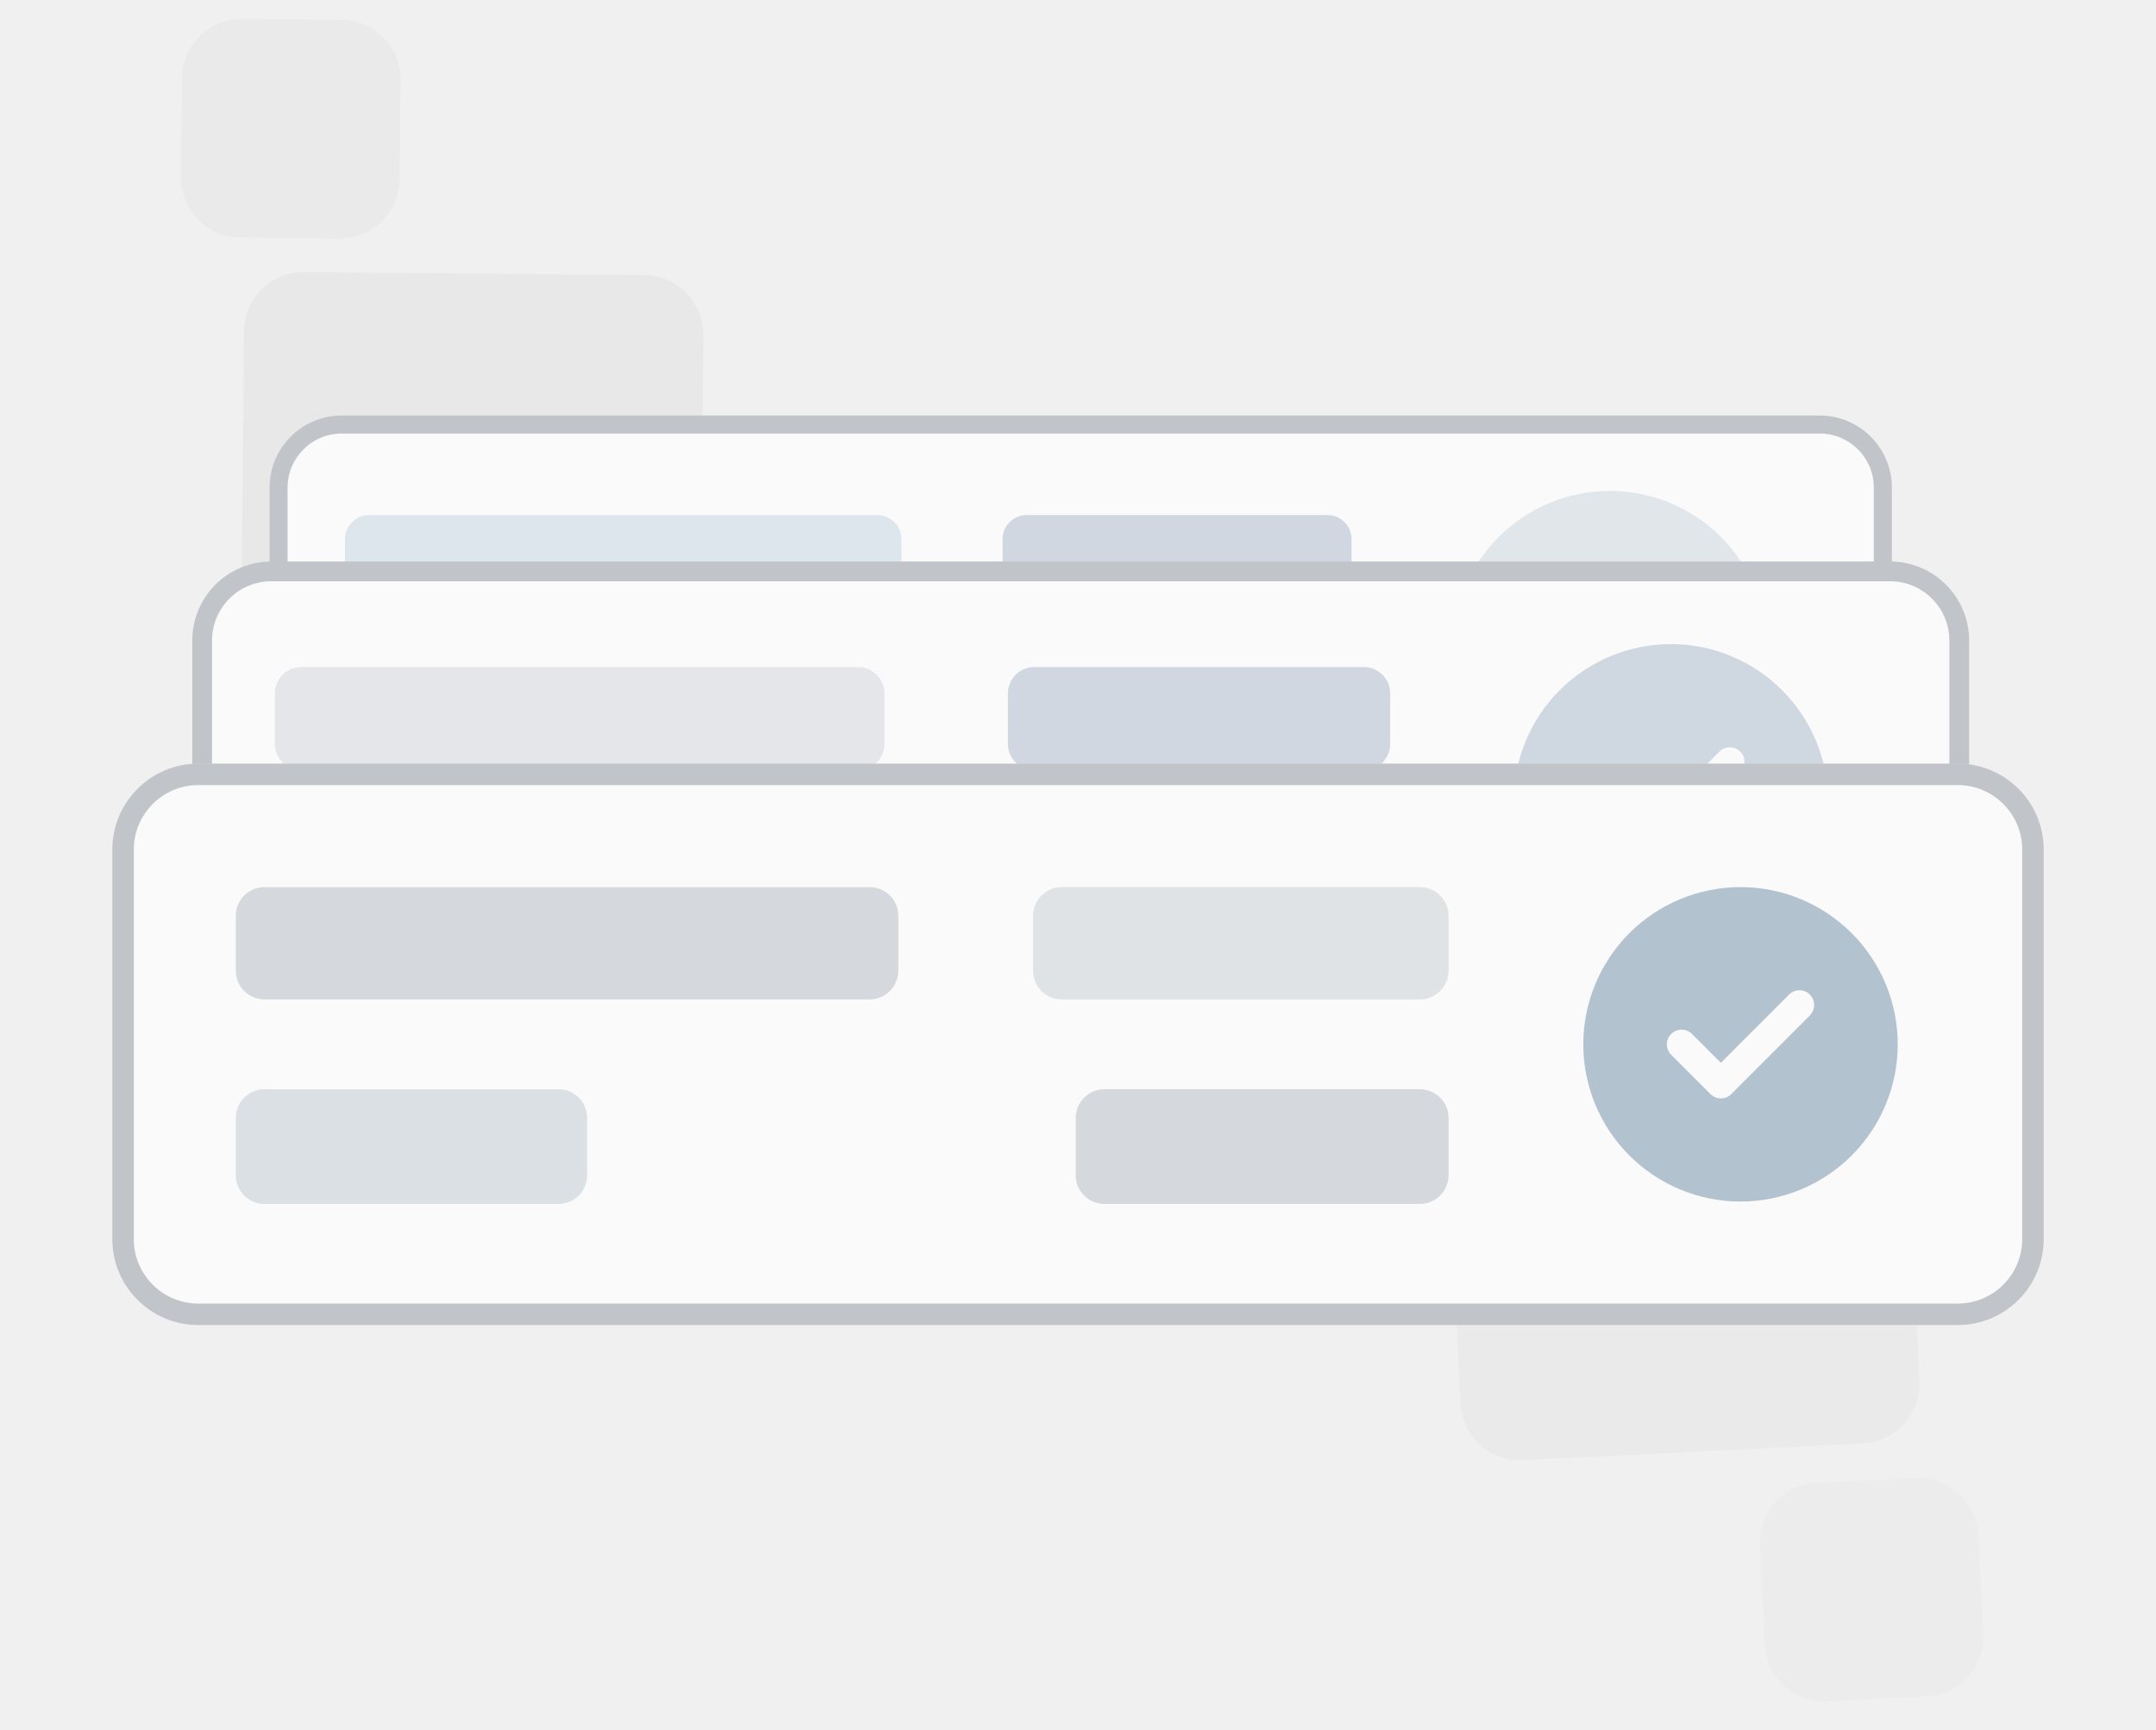
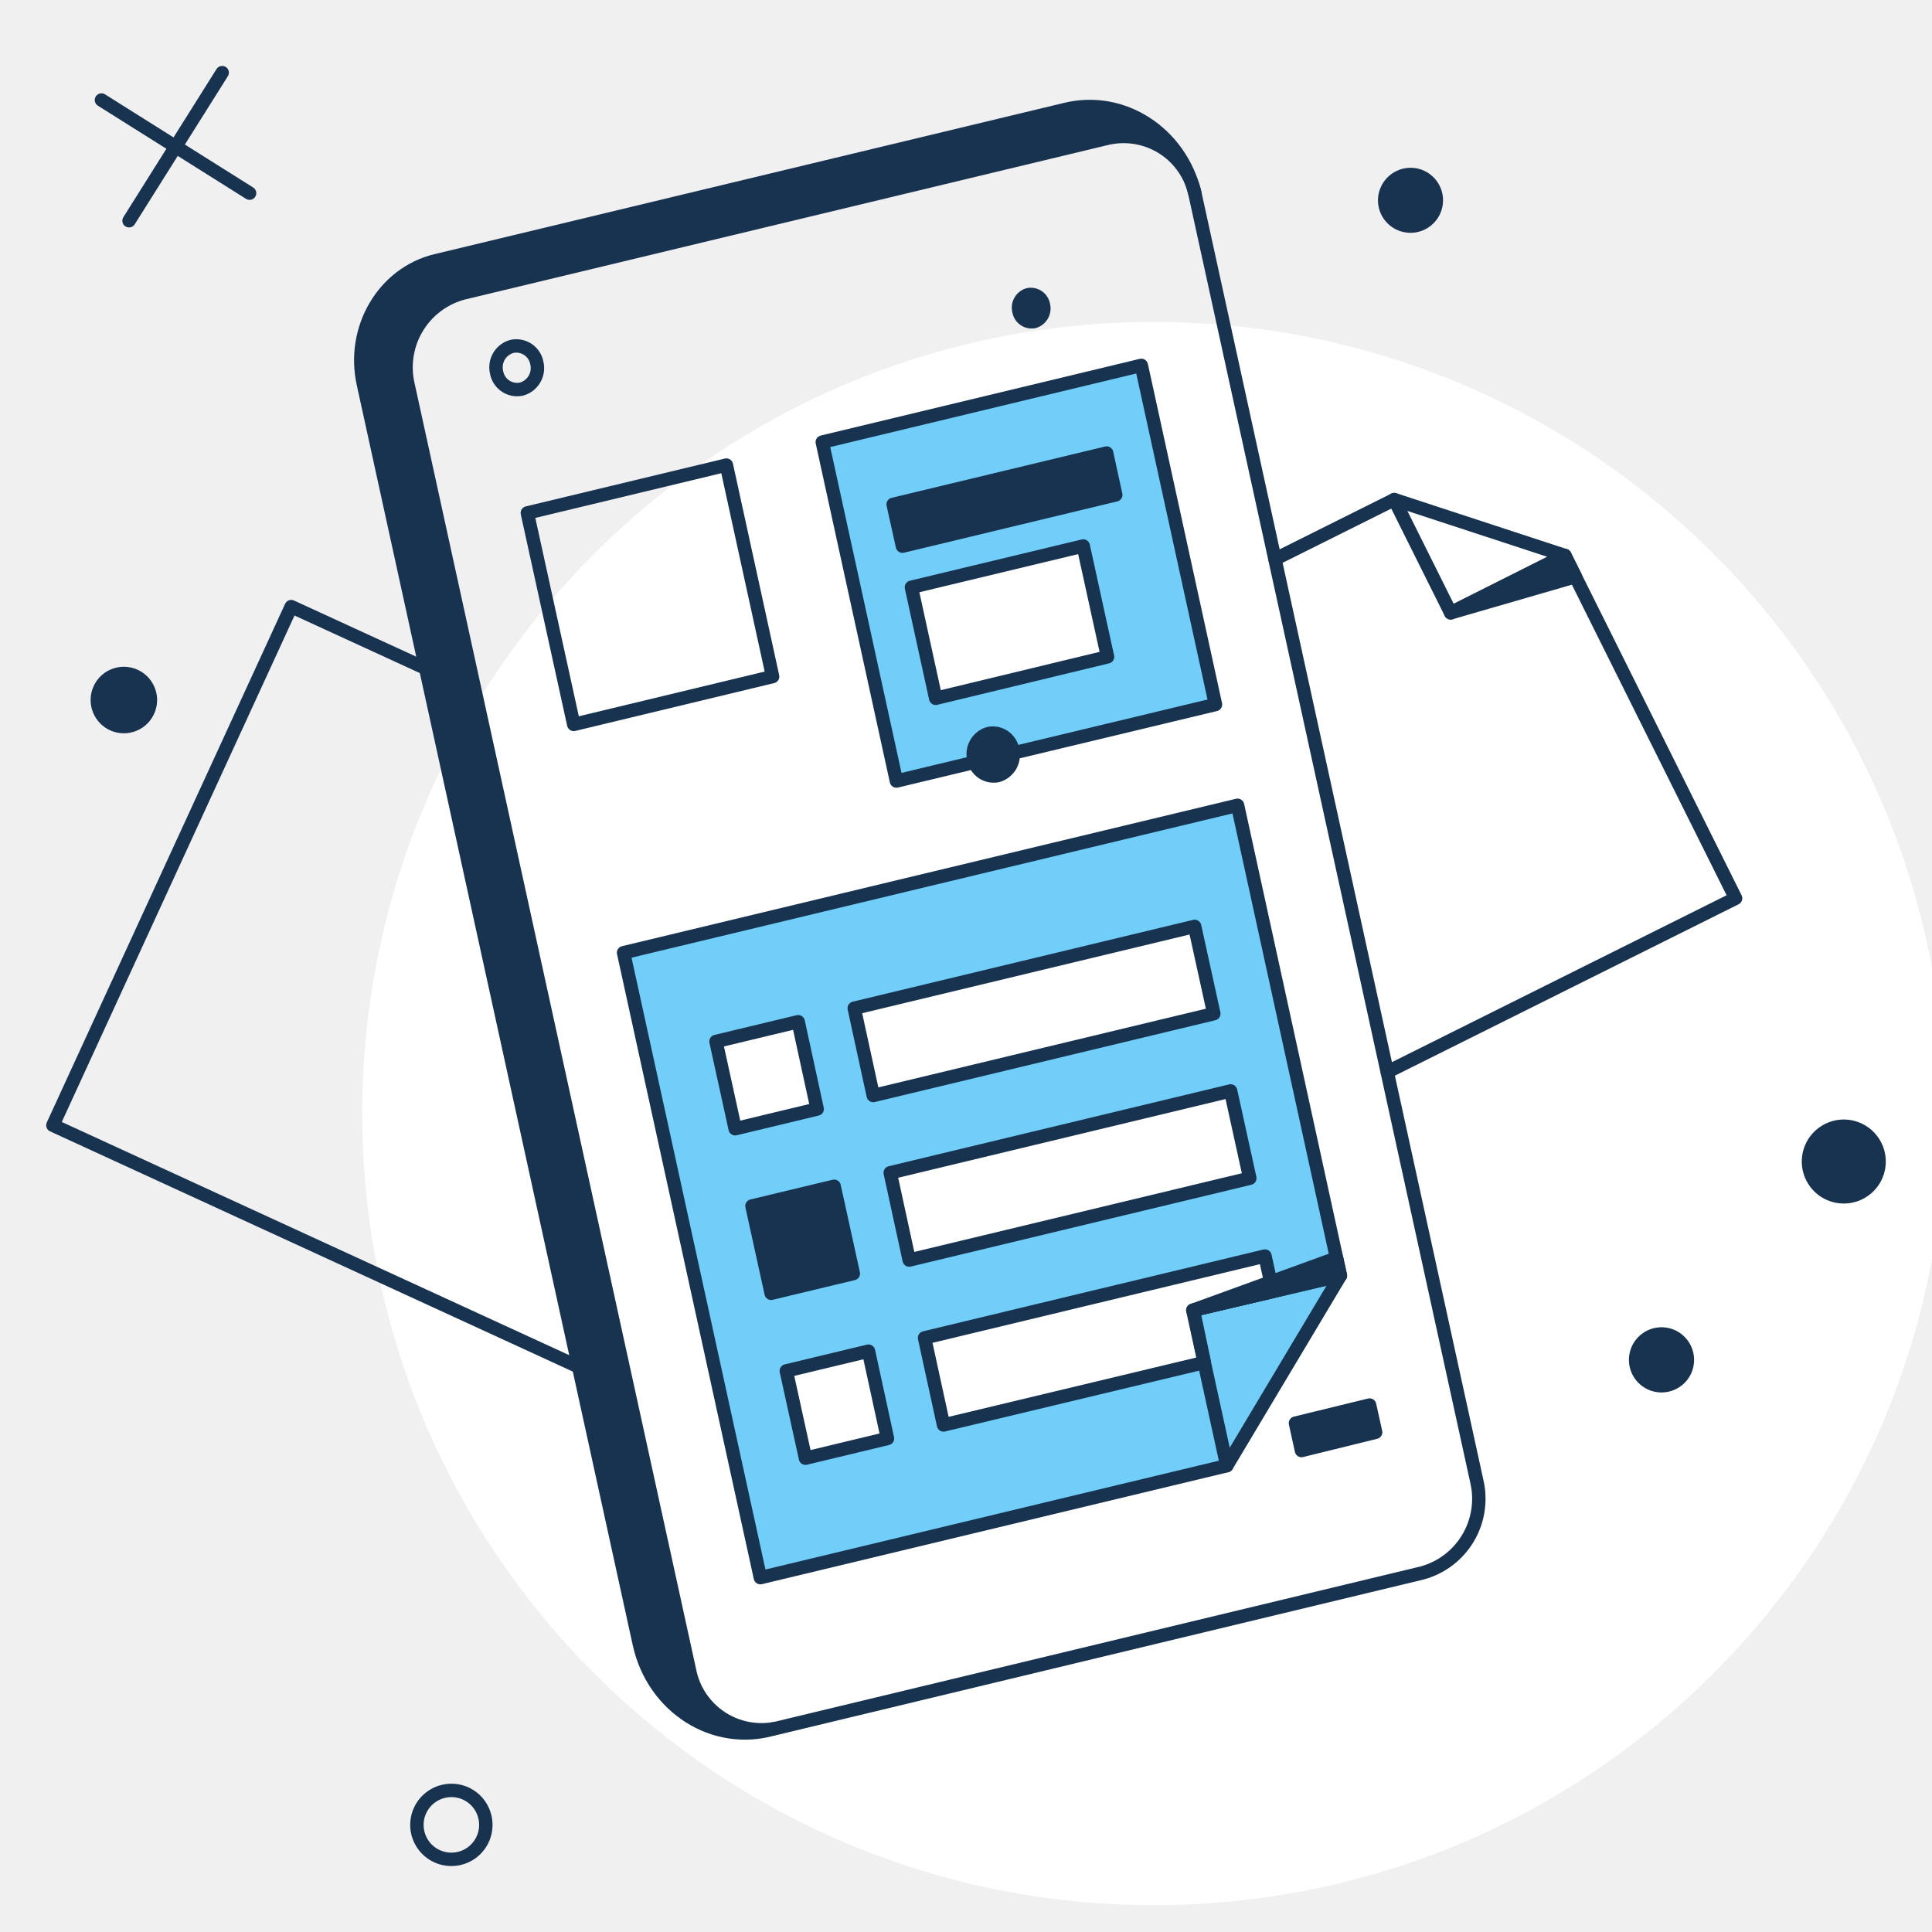
- <svg xmlns="http://www.w3.org/2000/svg" width="192" height="154" viewBox="0 0 192 154" fill="none">
-   <g clip-path="url(#clip0_1044_13574)">
-     <path opacity="0.25" d="M21.728 29.5C21.754 26.562 24.157 24.201 27.095 24.228L57.365 24.5C60.303 24.526 62.663 26.93 62.637 29.868L62.365 60.137C62.338 63.075 59.935 65.435 56.997 65.409L26.728 65.137C23.79 65.11 21.429 62.707 21.456 59.769L21.728 29.5Z" fill="#4B5258" fill-opacity="0.2" />
-     <path opacity="0.25" d="M16.206 6.964C16.232 4.026 18.636 1.666 21.574 1.692L30.397 1.771C33.336 1.798 35.696 4.201 35.669 7.139L35.59 15.963C35.564 18.901 33.161 21.261 30.223 21.235L21.399 21.156C18.461 21.129 16.1 18.726 16.127 15.788L16.206 6.964Z" fill="#4B5258" fill-opacity="0.15" />
-     <path opacity="0.25" d="M130.067 124.974C130.211 127.909 132.707 130.171 135.641 130.027L165.875 128.543C168.81 128.399 171.072 125.903 170.928 122.969L169.444 92.735C169.3 89.8 166.804 87.538 163.87 87.682L133.636 89.166C130.701 89.31 128.439 91.805 128.583 94.74L130.067 124.974Z" fill="#4B5258" fill-opacity="0.15" />
-     <path opacity="0.25" d="M157.152 146.443C157.296 149.378 159.791 151.64 162.726 151.496L171.54 151.064C174.474 150.92 176.737 148.424 176.592 145.489L176.16 136.676C176.016 133.741 173.52 131.479 170.585 131.623L161.772 132.055C158.837 132.199 156.575 134.695 156.719 137.63L157.152 146.443Z" fill="#4B5258" fill-opacity="0.1" />
-     <rect x="24" y="37" width="144.48" height="42" rx="6.436" fill="#FAFAFA" />
-     <g opacity="0.6">
-       <rect x="30.72" y="45.87" width="49.56" height="8.4" rx="2.145" fill="#CAD8E4" />
-       <rect x="30.72" y="60.989" width="26.279" height="8.581" rx="2.145" fill="#B5C0CF" />
-       <rect x="89.28" y="45.87" width="31.08" height="8.4" rx="2.145" fill="#B5C0CF" />
-       <rect x="92.472" y="60.989" width="27.888" height="8.581" rx="2.145" fill="#CAD8E4" />
-       <g opacity="0.6">
-         <g clip-path="url(#clip1_1044_13574)">
-           <g clip-path="url(#clip2_1044_13574)">
-             <path d="M143.36 71.72C147.073 71.72 150.634 70.245 153.26 67.62C155.885 64.994 157.36 61.433 157.36 57.72C157.36 54.007 155.885 50.446 153.26 47.821C150.634 45.195 147.073 43.72 143.36 43.72C139.647 43.72 136.086 45.195 133.461 47.821C130.835 50.446 129.36 54.007 129.36 57.72C129.36 61.433 130.835 64.994 133.461 67.62C136.086 70.245 139.647 71.72 143.36 71.72ZM149.54 55.15L142.54 62.15C142.026 62.664 141.195 62.664 140.686 62.15L137.186 58.65C136.672 58.136 136.672 57.305 137.186 56.796C137.7 56.287 138.531 56.282 139.04 56.796L141.61 59.366L147.681 53.291C148.195 52.776 149.026 52.776 149.535 53.291C150.043 53.805 150.049 54.636 149.535 55.144L149.54 55.15Z" fill="#B2C2CF" />
-           </g>
-         </g>
-       </g>
-     </g>
-     <rect x="24.805" y="37.804" width="142.871" height="40.391" rx="5.631" stroke="#19293C" stroke-opacity="0.25" stroke-width="1.609" />
-     <rect x="17.12" y="50" width="158.24" height="46" rx="7.049" fill="#FAFAFA" />
-     <g opacity="0.6">
-       <rect x="24.48" y="59.402" width="54.28" height="9.2" rx="2.35" fill="#D5D9DD" />
-       <rect x="24.48" y="75.962" width="28.782" height="9.398" rx="2.35" fill="#B5C0CF" />
-       <rect x="89.76" y="59.402" width="34.04" height="9.2" rx="2.35" fill="#B5C0CF" />
-       <rect x="93.256" y="75.962" width="30.544" height="9.398" rx="2.35" fill="#CAD8E4" />
-       <g clip-path="url(#clip3_1044_13574)">
-         <g clip-path="url(#clip4_1044_13574)">
-           <path d="M148.8 85.36C152.513 85.36 156.074 83.885 158.699 81.26C161.325 78.634 162.8 75.073 162.8 71.36C162.8 67.647 161.325 64.086 158.699 61.461C156.074 58.835 152.513 57.36 148.8 57.36C145.087 57.36 141.526 58.835 138.9 61.461C136.275 64.086 134.8 67.647 134.8 71.36C134.8 75.073 136.275 78.634 138.9 81.26C141.526 83.885 145.087 85.36 148.8 85.36ZM154.979 68.79L147.979 75.79C147.465 76.304 146.634 76.304 146.126 75.79L142.626 72.29C142.112 71.776 142.112 70.945 142.626 70.436C143.14 69.927 143.971 69.922 144.479 70.436L147.05 73.006L153.12 66.931C153.634 66.417 154.465 66.417 154.974 66.931C155.483 67.445 155.488 68.276 154.974 68.785L154.979 68.79Z" fill="#B2C2CF" />
-         </g>
-       </g>
-     </g>
-     <rect x="18.001" y="50.881" width="156.478" height="44.238" rx="6.168" stroke="#19293C" stroke-opacity="0.25" stroke-width="1.762" />
-     <rect x="10" y="68" width="172" height="50" rx="7.662" fill="#FAFAFA" />
-     <rect x="21" y="79" width="59" height="10" rx="2.554" fill="#D5D9DD" />
-     <rect x="21" y="97" width="31.285" height="10.215" rx="2.554" fill="#DAE0E4" />
-     <rect x="92" y="79" width="37" height="10" rx="2.554" fill="#DFE3E5" />
-     <rect x="95.8" y="97" width="33.2" height="10.215" rx="2.554" fill="#D5D9DD" />
-     <g clip-path="url(#clip5_1044_13574)">
-       <path d="M155 107C158.713 107 162.274 105.525 164.899 102.899C167.525 100.274 169 96.713 169 93C169 89.287 167.525 85.726 164.899 83.1C162.274 80.475 158.713 79 155 79C151.287 79 147.726 80.475 145.101 83.1C142.475 85.726 141 89.287 141 93C141 96.713 142.475 100.274 145.101 102.899C147.726 105.525 151.287 107 155 107ZM161.18 90.43L154.18 97.43C153.666 97.944 152.834 97.944 152.326 97.43L148.826 93.93C148.312 93.416 148.312 92.584 148.826 92.076C149.34 91.567 150.171 91.562 150.68 92.076L153.25 94.646L159.32 88.57C159.834 88.056 160.666 88.056 161.174 88.57C161.683 89.084 161.688 89.916 161.174 90.424L161.18 90.43Z" fill="#B2C2CF" />
-     </g>
-     <rect x="10.958" y="68.958" width="170.085" height="48.085" rx="6.704" stroke="#19293C" stroke-opacity="0.25" stroke-width="1.915" />
+ <svg xmlns="http://www.w3.org/2000/svg" width="144" height="144" viewBox="0 0 144 144" fill="none">
+   <g clip-path="url(#clip0_1627_3037)">
+     <circle cx="86" cy="83" r="59" fill="white" />
+     <path d="M85.068 27.233L61.288 32.95L66.814 58.227L90.594 52.51L85.068 27.233ZM69.741 52.047L67.93 43.785L80.739 40.708L82.549 48.971L69.741 52.047Z" fill="#71CEF8" />
+     <path d="M92.241 60.023L46.492 71.022L56.688 117.601L91.451 109.244L99.905 95.074L92.241 60.023ZM89.042 69.05L90.475 75.557L65.089 81.655L63.657 75.149L89.042 69.05ZM54.795 84.13L53.366 77.624L59.492 76.155L60.921 82.662L54.795 84.13ZM60.036 108.686L58.603 102.179L64.729 100.709L66.158 107.216L60.036 108.686ZM66.353 87.409L91.737 81.313L93.167 87.82L67.767 93.918L66.353 87.409ZM89.764 101.551L70.341 106.22L68.908 99.713L94.293 93.615L94.879 96.256L88.958 97.644L89.764 101.551Z" fill="#71CEF8" />
+     <path d="M79.446 8.15L32.486 19.433C28.593 20.373 26.17 24.47 27.082 28.608L47.649 122.501C48.009 124.342 48.986 126.005 50.419 127.215C51.851 128.425 53.654 129.111 55.529 129.157C56.317 129.148 57.1 129.034 57.857 128.817C57.149 128.963 56.419 128.966 55.709 128.827C55 128.689 54.325 128.411 53.724 128.009C53.122 127.608 52.606 127.091 52.206 126.489C51.806 125.887 51.529 125.212 51.391 124.502L30.417 28.689C30.073 27.239 30.309 25.712 31.074 24.434C31.839 23.155 33.073 22.225 34.514 21.843L82.563 10.3C83.958 9.985 85.421 10.233 86.634 10.99C87.847 11.747 88.712 12.951 89.043 14.343C87.94 9.892 83.693 7.129 79.446 8.15Z" fill="#17334F" />
+     <path d="M7.835 54.225C8.24 54.501 8.718 54.65 9.208 54.655C9.699 54.659 10.179 54.518 10.589 54.249C10.999 53.98 11.32 53.596 11.512 53.145C11.704 52.694 11.757 52.196 11.666 51.714C11.574 51.232 11.342 50.788 10.999 50.439C10.655 50.089 10.215 49.849 9.735 49.749C9.255 49.649 8.757 49.694 8.302 49.878C7.847 50.061 7.458 50.376 7.182 50.781C6.813 51.325 6.675 51.992 6.797 52.638C6.92 53.283 7.293 53.854 7.835 54.225Z" fill="#17334F" />
+     <path d="M103.226 14.656C103.172 15.033 103.231 15.417 103.396 15.761C103.56 16.104 103.823 16.391 104.151 16.585C104.478 16.779 104.856 16.871 105.236 16.85C105.617 16.83 105.982 16.697 106.286 16.468C106.591 16.24 106.821 15.926 106.948 15.567C107.074 15.208 107.091 14.819 106.996 14.45C106.902 14.082 106.7 13.749 106.417 13.495C106.133 13.241 105.781 13.076 105.404 13.023C104.899 12.953 104.386 13.085 103.979 13.391C103.571 13.697 103.3 14.152 103.226 14.656Z" fill="#17334F" />
+     <path d="M124.528 99.552C124.171 99.416 123.782 99.389 123.411 99.474C123.038 99.559 122.7 99.753 122.438 100.031C122.175 100.308 122.001 100.657 121.938 101.034C121.875 101.41 121.923 101.797 122.079 102.145C122.236 102.493 122.491 102.787 122.815 102.99C123.138 103.193 123.514 103.296 123.896 103.284C124.277 103.274 124.647 103.15 124.959 102.929C125.27 102.708 125.508 102.4 125.644 102.043C125.826 101.564 125.81 101.034 125.601 100.567C125.391 100.1 125.006 99.735 124.528 99.552Z" fill="#17334F" />
+     <path d="M135.826 84.484C135.412 84.801 135.102 85.232 134.934 85.725C134.766 86.217 134.748 86.749 134.883 87.251C135.017 87.754 135.297 88.206 135.687 88.549C136.078 88.893 136.563 89.113 137.079 89.182C137.594 89.25 138.119 89.164 138.586 88.935C139.053 88.705 139.441 88.343 139.702 87.892C139.963 87.441 140.085 86.924 140.051 86.405C140.017 85.885 139.831 85.387 139.514 84.974C139.304 84.699 139.043 84.468 138.743 84.295C138.445 84.121 138.114 84.009 137.771 83.963C137.429 83.918 137.081 83.94 136.747 84.03C136.413 84.119 136.1 84.273 135.826 84.484Z" fill="#17334F" />
+     <path d="M75.458 23.299C75.495 23.489 75.568 23.67 75.674 23.832C75.782 23.993 75.919 24.132 76.08 24.239C76.241 24.347 76.422 24.422 76.612 24.459C76.802 24.496 76.997 24.495 77.187 24.456C77.568 24.351 77.893 24.102 78.094 23.762C78.294 23.421 78.355 23.016 78.261 22.632C78.225 22.442 78.151 22.261 78.044 22.1C77.938 21.938 77.8 21.8 77.639 21.692C77.478 21.585 77.297 21.51 77.107 21.473C76.917 21.435 76.723 21.436 76.533 21.475C76.15 21.576 75.821 21.825 75.62 22.166C75.419 22.508 75.361 22.915 75.458 23.299Z" fill="#17334F" />
+     <path d="M72.096 56.702C72.145 56.965 72.246 57.215 72.393 57.438C72.54 57.661 72.729 57.852 72.951 58.001C73.174 58.149 73.423 58.251 73.685 58.302C73.947 58.352 74.217 58.35 74.478 58.295C75.005 58.151 75.454 57.807 75.731 57.337C76.008 56.867 76.091 56.307 75.962 55.776C75.913 55.514 75.812 55.264 75.665 55.041C75.518 54.818 75.329 54.627 75.106 54.478C74.884 54.33 74.635 54.227 74.373 54.177C74.111 54.126 73.841 54.129 73.58 54.184C73.053 54.327 72.603 54.671 72.326 55.141C72.049 55.612 71.966 56.172 72.096 56.702Z" fill="#17334F" />
+     <path d="M83.162 36.884L67.264 40.709L66.57 37.592L82.482 33.767L83.162 36.884Z" fill="#17334F" />
+     <path d="M63.602 94.924L57.477 96.394L56.047 89.888L62.173 88.418L63.602 94.924Z" fill="#17334F" />
+     <path d="M102.532 106.753L97.005 108.114L96.556 106.072L102.082 104.725L102.532 106.753Z" fill="#17334F" />
+     <path d="M88.906 97.66L99.619 93.767L99.904 95.074L88.906 97.66Z" fill="#17334F" />
+     <path d="M108.126 45.677L117.423 42.982L116.633 41.403L108.126 45.677Z" fill="#17334F" />
+     <path d="M36.147 135.446C36.26 135.941 36.223 136.459 36.042 136.934C35.861 137.408 35.542 137.819 35.128 138.112C34.714 138.406 34.221 138.57 33.713 138.584C33.206 138.598 32.705 138.461 32.275 138.191C31.845 137.92 31.504 137.528 31.297 137.065C31.09 136.601 31.024 136.086 31.11 135.586C31.195 135.085 31.427 134.62 31.776 134.251C32.125 133.882 32.576 133.625 33.071 133.512C33.4 133.435 33.741 133.425 34.074 133.481C34.407 133.537 34.726 133.658 35.012 133.838C35.298 134.018 35.545 134.252 35.74 134.528C35.935 134.805 36.073 135.116 36.147 135.446Z" stroke="#17334F" stroke-linecap="round" stroke-linejoin="round" />
+     <path d="M43.279 101.948L3.942 83.871L21.705 45.214L31.723 49.815" stroke="#17334F" stroke-linecap="round" stroke-linejoin="round" />
+     <path d="M95.031 41.675L103.92 37.237L116.633 41.403L129.36 66.952L103.402 79.897" stroke="#17334F" stroke-linecap="round" stroke-linejoin="round" />
+     <path d="M103.92 37.237L108.126 45.676L116.633 41.403" stroke="#17334F" stroke-linecap="round" stroke-linejoin="round" />
+     <path d="M103.225 14.656C103.172 15.033 103.23 15.417 103.395 15.761C103.56 16.104 103.823 16.391 104.15 16.585C104.478 16.779 104.856 16.871 105.236 16.85C105.616 16.83 105.981 16.697 106.286 16.468C106.59 16.24 106.82 15.926 106.947 15.567C107.073 15.208 107.09 14.819 106.996 14.45C106.901 14.082 106.699 13.749 106.416 13.495C106.133 13.241 105.78 13.076 105.403 13.023C104.898 12.953 104.386 13.085 103.978 13.391C103.571 13.697 103.3 14.152 103.225 14.656Z" stroke="#17334F" stroke-linecap="round" stroke-linejoin="round" />
+     <path d="M124.528 99.552C124.171 99.416 123.782 99.389 123.41 99.474C123.038 99.559 122.699 99.753 122.437 100.031C122.175 100.308 122.001 100.657 121.938 101.034C121.874 101.41 121.923 101.797 122.079 102.145C122.235 102.493 122.491 102.787 122.815 102.99C123.138 103.193 123.514 103.296 123.896 103.284C124.277 103.274 124.647 103.15 124.958 102.929C125.269 102.708 125.508 102.4 125.644 102.043C125.825 101.564 125.809 101.034 125.6 100.567C125.391 100.1 125.005 99.735 124.528 99.552Z" stroke="#17334F" stroke-linecap="round" stroke-linejoin="round" />
+     <path d="M135.826 84.484C135.412 84.801 135.102 85.232 134.934 85.725C134.766 86.217 134.748 86.749 134.883 87.251C135.017 87.754 135.297 88.206 135.687 88.549C136.078 88.893 136.563 89.113 137.079 89.182C137.594 89.25 138.119 89.164 138.586 88.935C139.053 88.705 139.441 88.343 139.702 87.892C139.963 87.441 140.085 86.924 140.051 86.405C140.017 85.885 139.831 85.387 139.514 84.974C139.304 84.699 139.043 84.468 138.743 84.295C138.445 84.121 138.114 84.009 137.771 83.963C137.429 83.918 137.081 83.94 136.747 84.03C136.413 84.119 136.1 84.273 135.826 84.484Z" stroke="#17334F" stroke-linecap="round" stroke-linejoin="round" />
+     <path d="M57.858 128.817C57.149 128.963 56.419 128.966 55.71 128.827C55 128.689 54.325 128.411 53.724 128.01C53.123 127.608 52.607 127.091 52.206 126.49C51.806 125.888 51.529 125.212 51.392 124.502L30.416 28.69C30.076 27.24 30.313 25.714 31.078 24.436C31.843 23.158 33.075 22.228 34.514 21.843L82.563 10.3C83.275 10.142 84.01 10.127 84.728 10.258C85.445 10.389 86.127 10.662 86.737 11.062C87.346 11.462 87.869 11.98 88.274 12.586C88.68 13.191 88.959 13.872 89.097 14.588L110.072 110.399C110.413 111.849 110.175 113.375 109.411 114.653C108.646 115.931 107.414 116.861 105.975 117.246L57.858 128.817Z" stroke="#17334F" stroke-linecap="round" stroke-linejoin="round" />
+     <path d="M89.043 14.343C87.94 9.892 83.693 7.129 79.446 8.15L32.486 19.433C28.593 20.373 26.17 24.47 27.082 28.608L47.649 122.515C48.685 127.258 53.23 130.146 57.662 128.857" stroke="#17334F" stroke-linecap="round" stroke-linejoin="round" />
+     <path d="M40.012 27.056C40.111 27.466 40.047 27.898 39.833 28.261C39.62 28.624 39.273 28.89 38.866 29.002C38.663 29.046 38.453 29.048 38.249 29.009C38.045 28.969 37.852 28.89 37.679 28.774C37.506 28.659 37.359 28.51 37.245 28.336C37.13 28.163 37.053 27.968 37.015 27.764C36.914 27.354 36.977 26.921 37.191 26.557C37.405 26.193 37.754 25.927 38.161 25.817C38.364 25.774 38.574 25.773 38.778 25.812C38.981 25.851 39.175 25.931 39.348 26.047C39.52 26.162 39.668 26.311 39.782 26.484C39.896 26.657 39.975 26.852 40.012 27.056Z" stroke="#17334F" stroke-linecap="round" stroke-linejoin="round" />
+     <path d="M75.997 56.011L90.594 52.51L85.068 27.233L61.288 32.95L66.814 58.213L72.172 56.928" stroke="#17334F" stroke-linecap="round" stroke-linejoin="round" />
+     <path d="M57.586 50.427L42.762 53.993L39.305 38.231L54.141 34.665L57.586 50.427Z" stroke="#17334F" stroke-linecap="round" stroke-linejoin="round" />
+     <path d="M56.673 117.588L91.438 109.244L99.904 95.074L92.241 60.023L46.478 71.009L56.673 117.588Z" stroke="#17334F" stroke-linecap="round" stroke-linejoin="round" />
+     <path d="M99.904 95.074L88.906 97.66L91.438 109.243" stroke="#17334F" stroke-linecap="round" stroke-linejoin="round" />
+     <path d="M83.162 36.884L67.264 40.709L66.57 37.592L82.482 33.767L83.162 36.884Z" stroke="#17334F" stroke-linecap="round" stroke-linejoin="round" />
+     <path d="M63.602 94.924L57.477 96.394L56.047 89.888L62.173 88.418L63.602 94.924Z" stroke="#17334F" stroke-linecap="round" stroke-linejoin="round" />
+     <path d="M102.532 106.753L97.005 108.114L96.556 106.072L102.082 104.725L102.532 106.753Z" stroke="#17334F" stroke-linecap="round" stroke-linejoin="round" />
+     <path d="M16.56 5.414L9.618 16.453" stroke="#17334F" stroke-linecap="round" stroke-linejoin="round" />
+     <path d="M18.602 14.397L7.562 7.455" stroke="#17334F" stroke-linecap="round" stroke-linejoin="round" />
+     <path d="M88.906 97.66L99.619 93.767L99.904 95.074L88.906 97.66Z" stroke="#17334F" stroke-linecap="round" stroke-linejoin="round" />
+     <path d="M108.126 45.677L117.423 42.982L116.633 41.403L108.126 45.677Z" stroke="#17334F" stroke-linecap="round" stroke-linejoin="round" />
+     <path d="M54.795 84.13L53.366 77.624L59.492 76.153L60.907 82.66L54.795 84.13Z" stroke="#17334F" stroke-linecap="round" stroke-linejoin="round" />
+     <path d="M60.035 108.685L58.606 102.179L64.732 100.709L66.147 107.215L60.035 108.685Z" stroke="#17334F" stroke-linecap="round" stroke-linejoin="round" />
+     <path d="M89.042 69.048L90.472 75.555L65.086 81.653L63.67 75.147L89.042 69.048Z" stroke="#17334F" stroke-linecap="round" stroke-linejoin="round" />
+     <path d="M66.352 87.41L91.724 81.312L93.153 87.819L67.767 93.917L66.352 87.41Z" stroke="#17334F" stroke-linecap="round" stroke-linejoin="round" />
+     <path d="M89.764 101.553L70.326 106.208L68.911 99.716L94.283 93.618L94.868 96.258L88.947 97.647L89.764 101.553Z" stroke="#17334F" stroke-linecap="round" stroke-linejoin="round" />
+     <path d="M69.741 52.047L67.931 43.771L80.739 40.695L82.549 48.957L69.741 52.047Z" stroke="#17334F" stroke-linecap="round" stroke-linejoin="round" />
  </g>
  <defs>
-     <clipPath id="clip0_1044_13574">
-       <rect width="192" height="154" fill="white" />
-     </clipPath>
-     <clipPath id="clip1_1044_13574">
-       <rect x="129.36" y="43.72" width="28" height="28" rx="3.36" fill="white" />
-     </clipPath>
-     <clipPath id="clip2_1044_13574">
-       <rect width="28" height="28" fill="white" transform="translate(129.36 43.7202)" />
-     </clipPath>
-     <clipPath id="clip3_1044_13574">
-       <rect x="134.8" y="57.36" width="28" height="28" rx="3.68" fill="white" />
-     </clipPath>
-     <clipPath id="clip4_1044_13574">
-       <rect width="28" height="28" fill="white" transform="translate(134.8 57.3604)" />
-     </clipPath>
-     <clipPath id="clip5_1044_13574">
-       <rect width="28" height="28" fill="white" transform="translate(141 79)" />
+     <clipPath id="clip0_1627_3037">
+       <rect width="144" height="144" fill="white" />
    </clipPath>
  </defs>
</svg>
